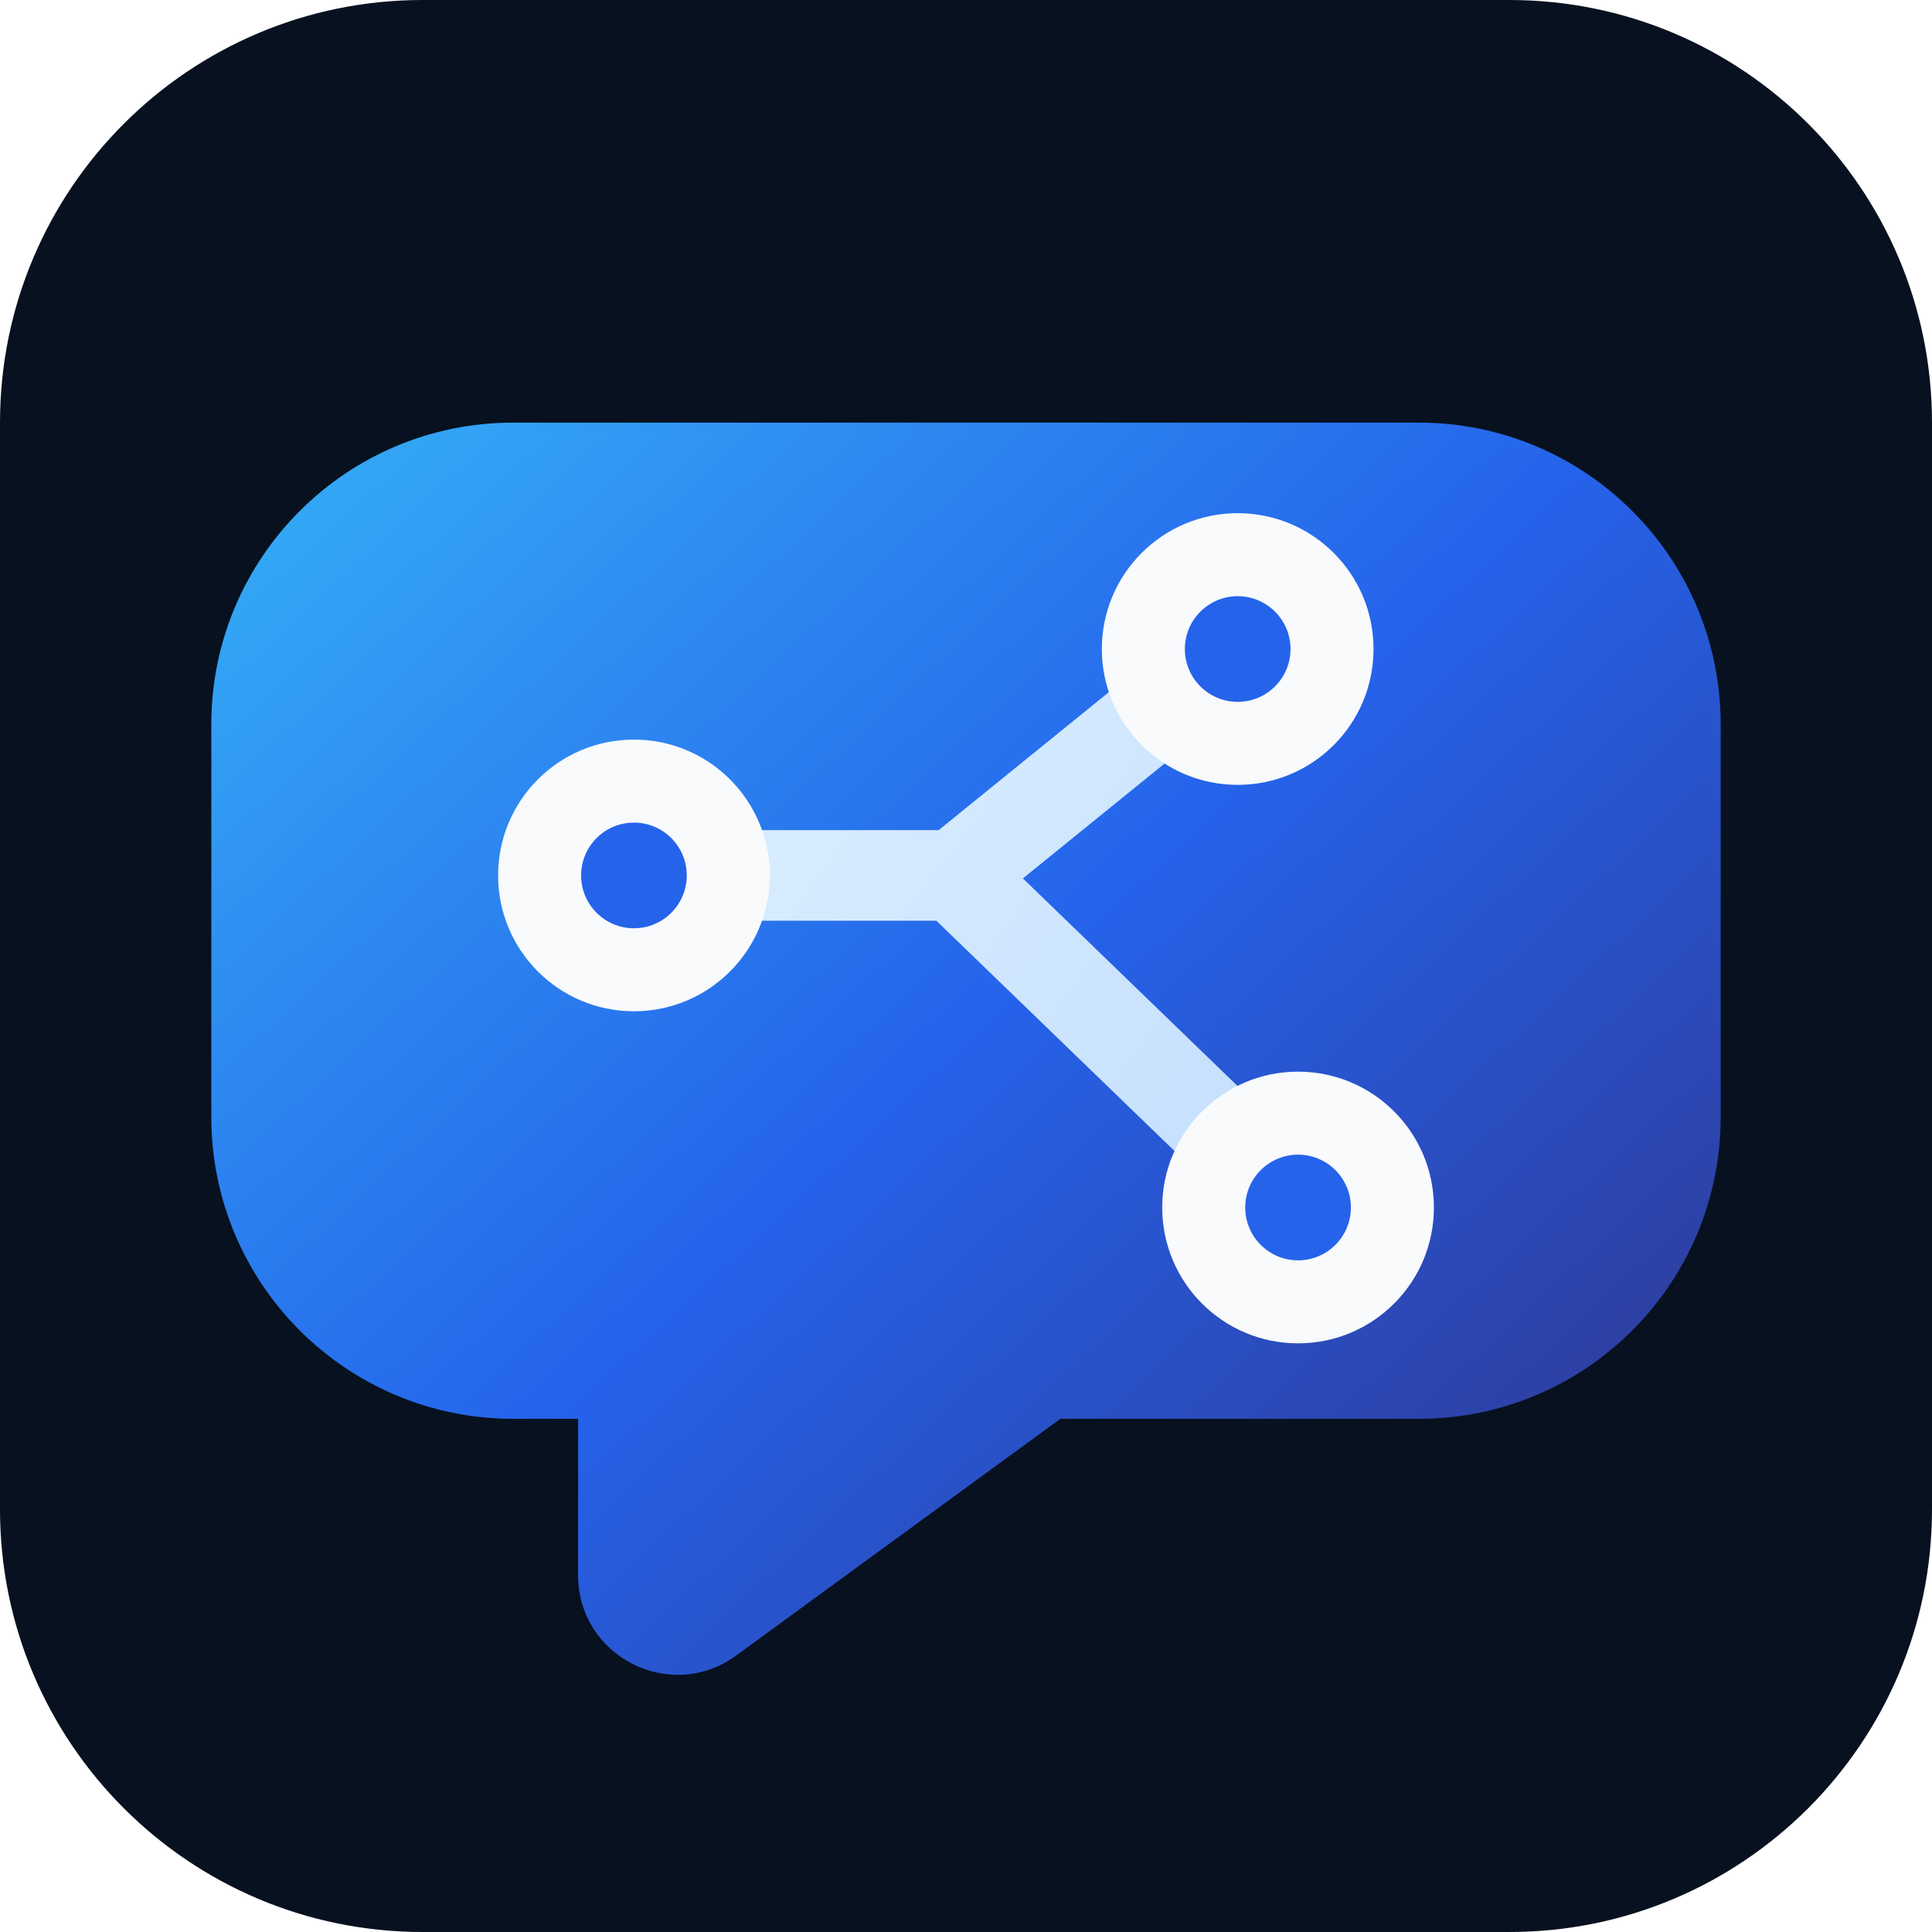
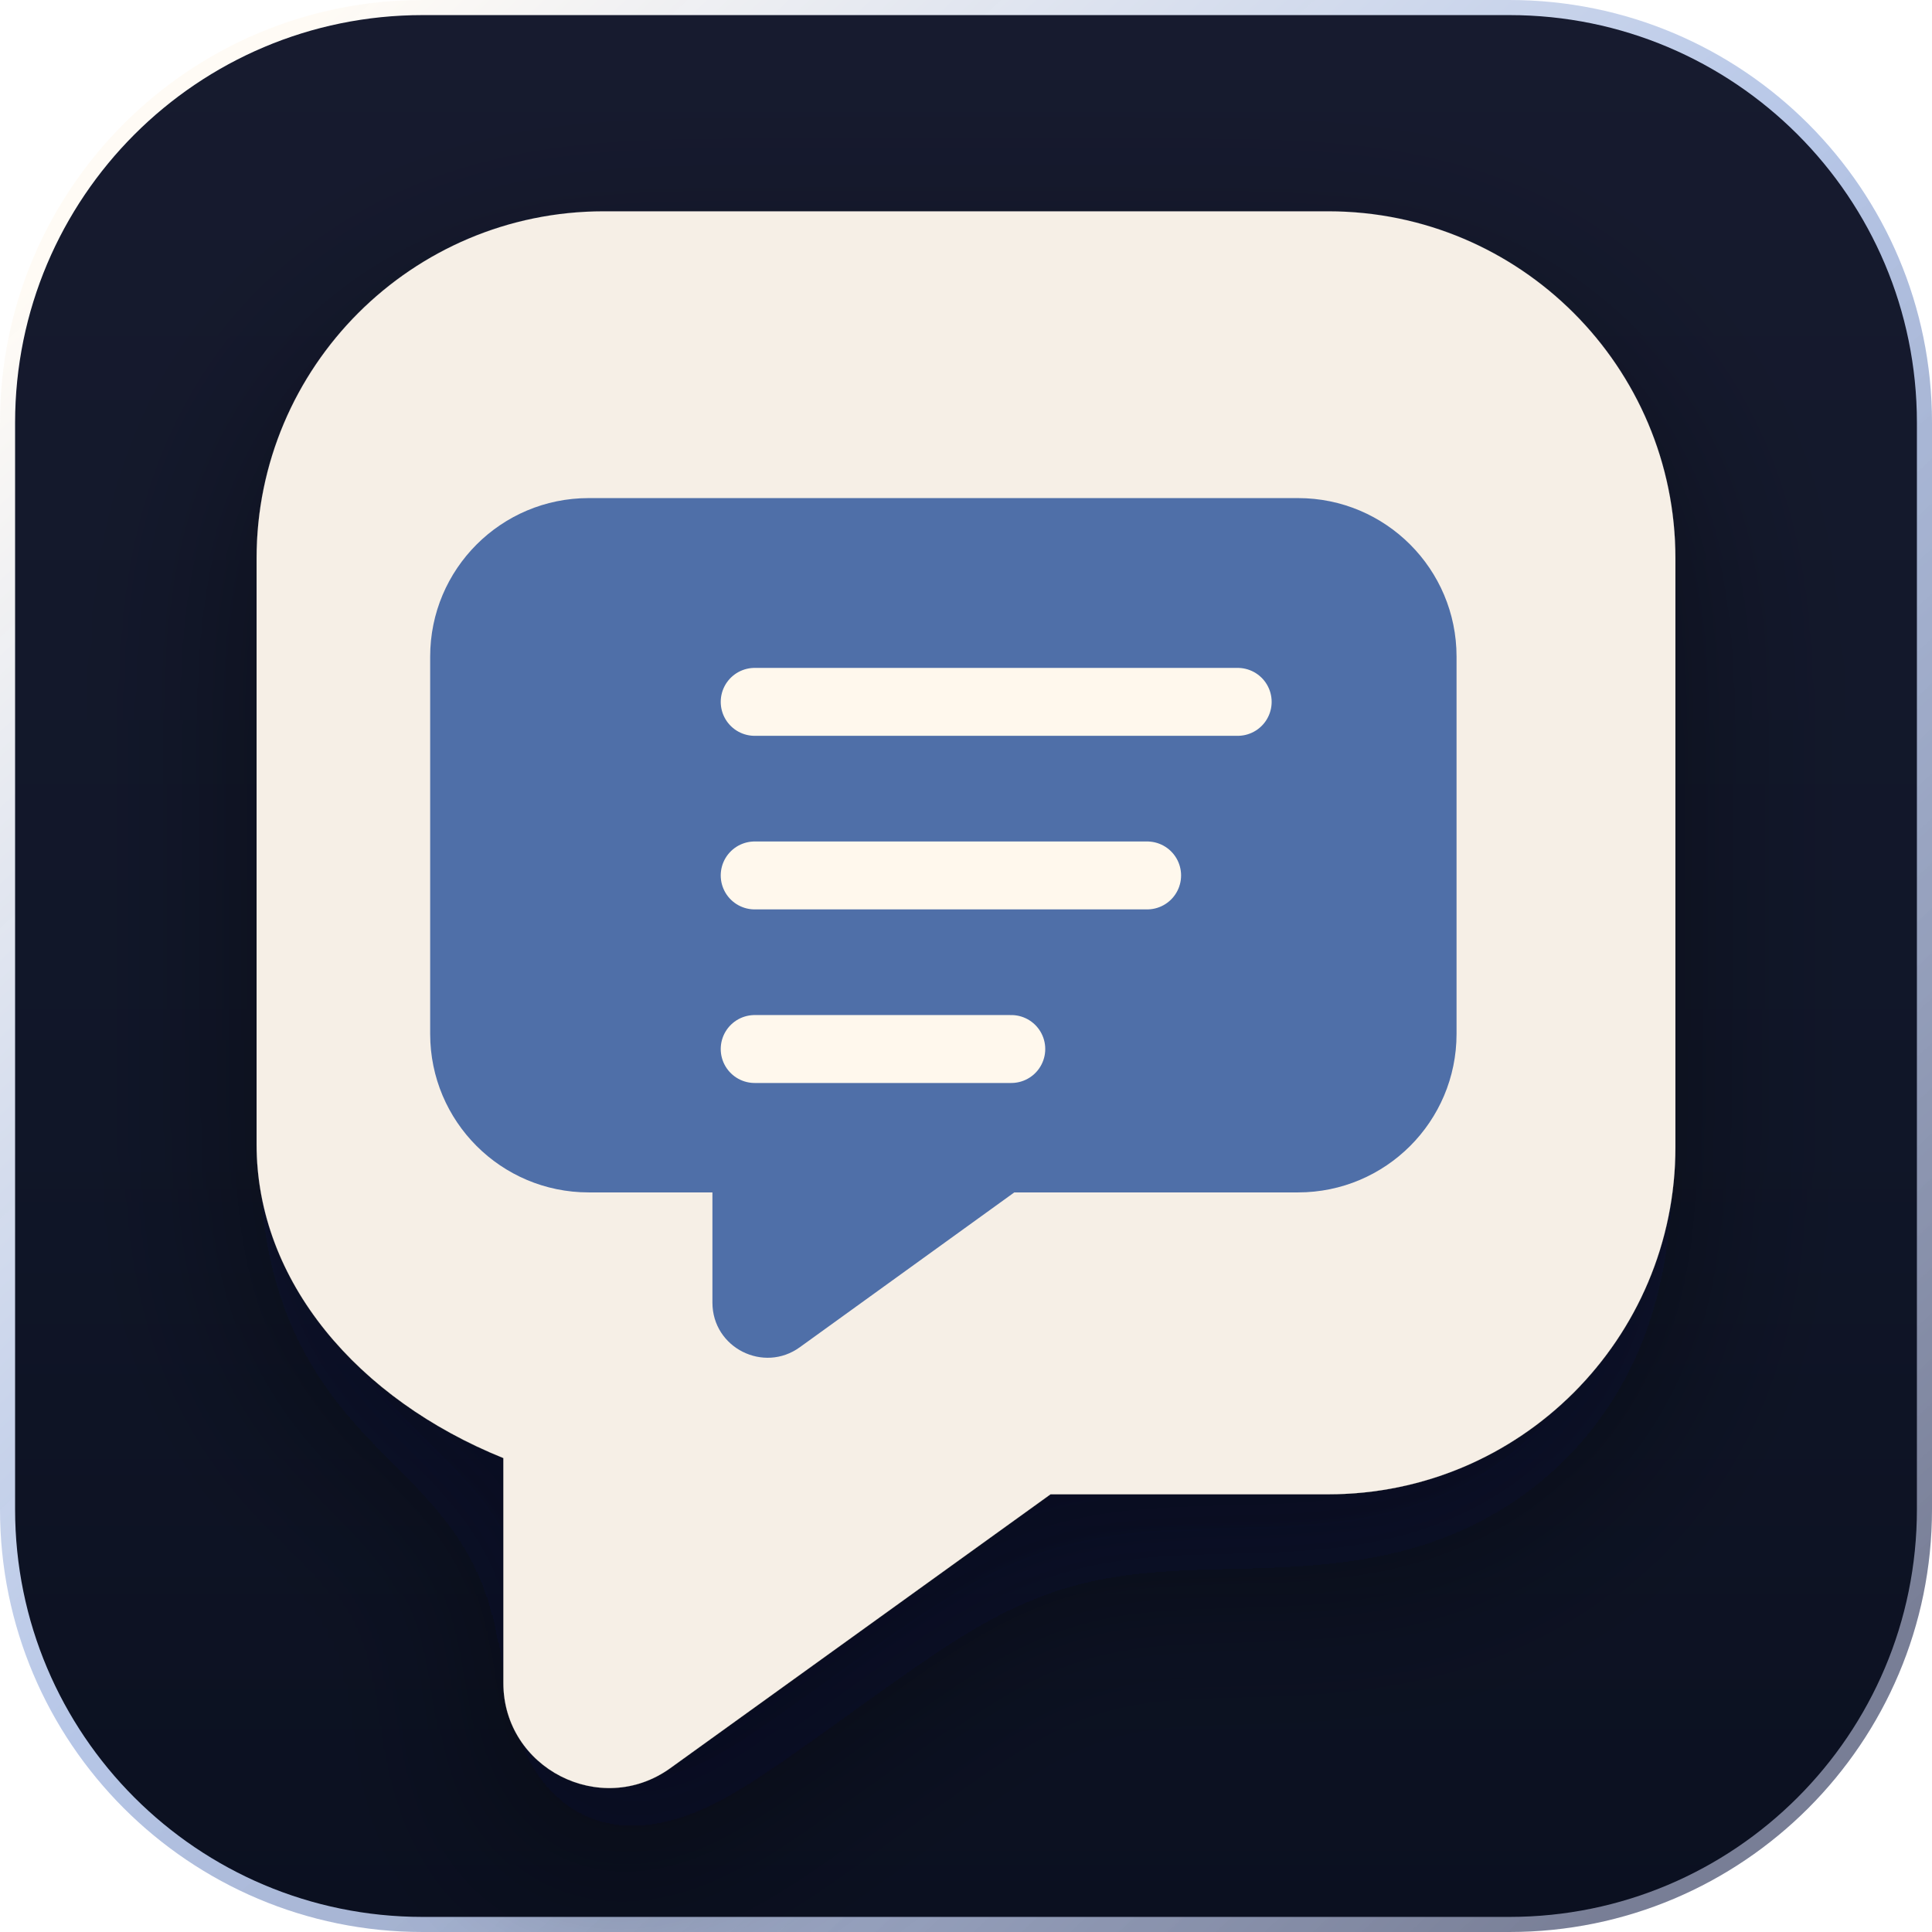
<svg xmlns="http://www.w3.org/2000/svg" viewBox="0 0 256 256" role="img" aria-labelledby="title desc">
  <defs>
-     <linearGradient id="bg" x1="32" y1="24" x2="224" y2="232" gradientUnits="userSpaceOnUse">
-       <stop offset="0" stop-color="#38bdf8" />
-       <stop offset="0.52" stop-color="#2563eb" />
-       <stop offset="1" stop-color="#312e81" />
+     <linearGradient id="tile-bg" x1="128" y1="0" x2="128" y2="256" gradientUnits="userSpaceOnUse">
+       <stop offset="0" stop-color="#171b2f" />
+       <stop offset="0.58" stop-color="#101628" />
+       <stop offset="1" stop-color="#0b1020" />
    </linearGradient>
-     <linearGradient id="line" x1="76" y1="86" x2="184" y2="170" gradientUnits="userSpaceOnUse">
-       <stop offset="0" stop-color="#e0f2fe" />
-       <stop offset="1" stop-color="#bfdbfe" />
+     <linearGradient id="tile-border" x1="26" y1="18" x2="230" y2="238" gradientUnits="userSpaceOnUse">
+       <stop offset="0" stop-color="#fff8ed" stop-opacity="0.52" />
+       <stop offset="0.48" stop-color="#6f8fd0" stop-opacity="0.5" />
+       <stop offset="1" stop-color="#2c355a" stop-opacity="0.64" />
    </linearGradient>
+     <filter id="soft-shadow" x="-20%" y="-20%" width="140%" height="150%" color-interpolation-filters="sRGB">
+       <feDropShadow dx="0" dy="10" stdDeviation="12" flood-color="#020617" flood-opacity="0.42" />
+     </filter>
  </defs>
-   <rect width="256" height="256" rx="56" fill="#07111f" />
-   <path d="M68 56h120c22.1 0 40 17.9 40 40v52c0 22.1-17.9 40-40 40h-47.5l-43 31.4c-8.7 6.3-20.9.1-20.9-10.7V188H68c-22.1 0-40-17.9-40-40V96c0-22.1 17.9-40 40-40Z" fill="url(#bg)" />
-   <path d="M84 116h42.5M126.5 116l37-30M126.5 116l45.5 44" fill="none" stroke="url(#line)" stroke-width="12" stroke-linecap="round" stroke-linejoin="round" />
-   <circle cx="84" cy="116" r="18" fill="#f8fafc" />
-   <circle cx="164" cy="86" r="18" fill="#f8fafc" />
-   <circle cx="172" cy="160" r="18" fill="#f8fafc" />
-   <circle cx="84" cy="116" r="7" fill="#2563eb" />
-   <circle cx="164" cy="86" r="7" fill="#2563eb" />
-   <circle cx="172" cy="160" r="7" fill="#2563eb" />
+   <rect width="256" height="256" rx="56" fill="url(#tile-border)" />
+   <rect x="2" y="2" width="252" height="252" rx="54" fill="url(#tile-bg)" />
+   <g transform="translate(0 8)">
+     <path d="M34 66c0-25.4 20.6-46 46-46h96c25.4 0 46 20.6 46 46v78c0 25.4-20.6 46-46 46h-36.8l-50.4 36.3c-9.2 6.6-22.1 0-22.1-11.3v-29.8C47.4 177.4 34 161.8 34 143.6V66Z" fill="#f6efe6" filter="url(#soft-shadow)" />
+     <path d="M78 58h94c11.6 0 21 9.4 21 21v50c0 11.6-9.4 21-21 21h-37.6L106 170.5c-4.8 3.5-11.6.1-11.6-5.9V150H78c-11.6 0-21-9.4-21-21V79c0-11.6 9.4-21 21-21Z" fill="#4f6fa8" />
+     <path d="M100 85h64M100 108h52M100 131h34" fill="none" stroke="#fff8ed" stroke-width="9" stroke-linecap="round" />
+   </g>
</svg>
